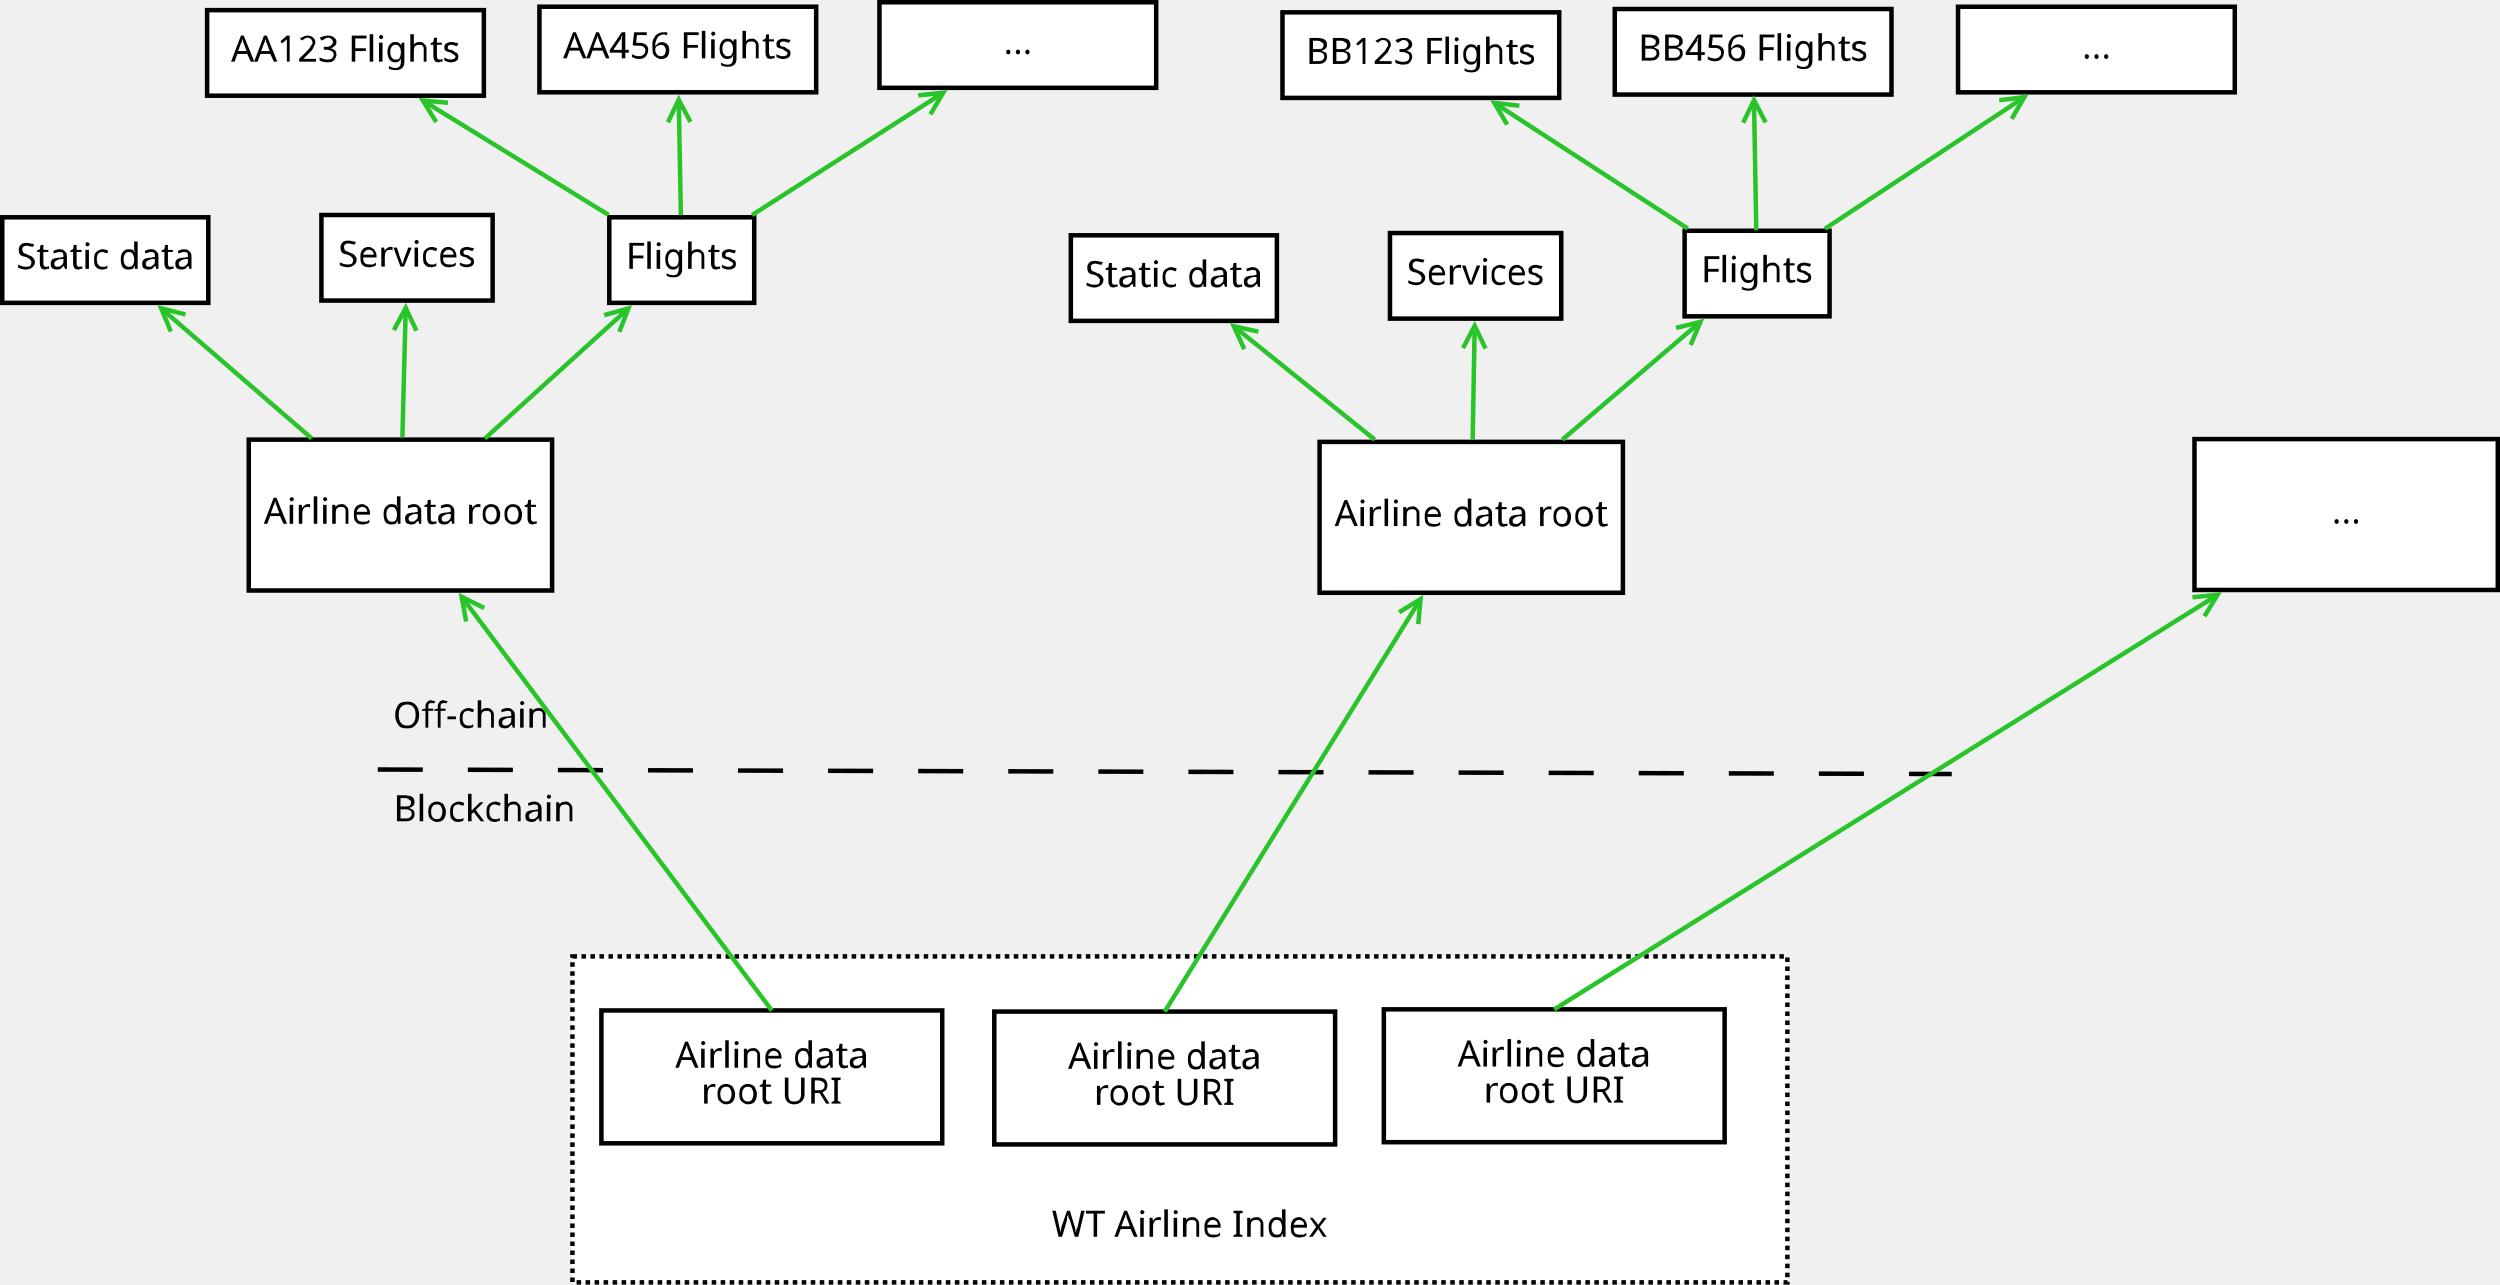
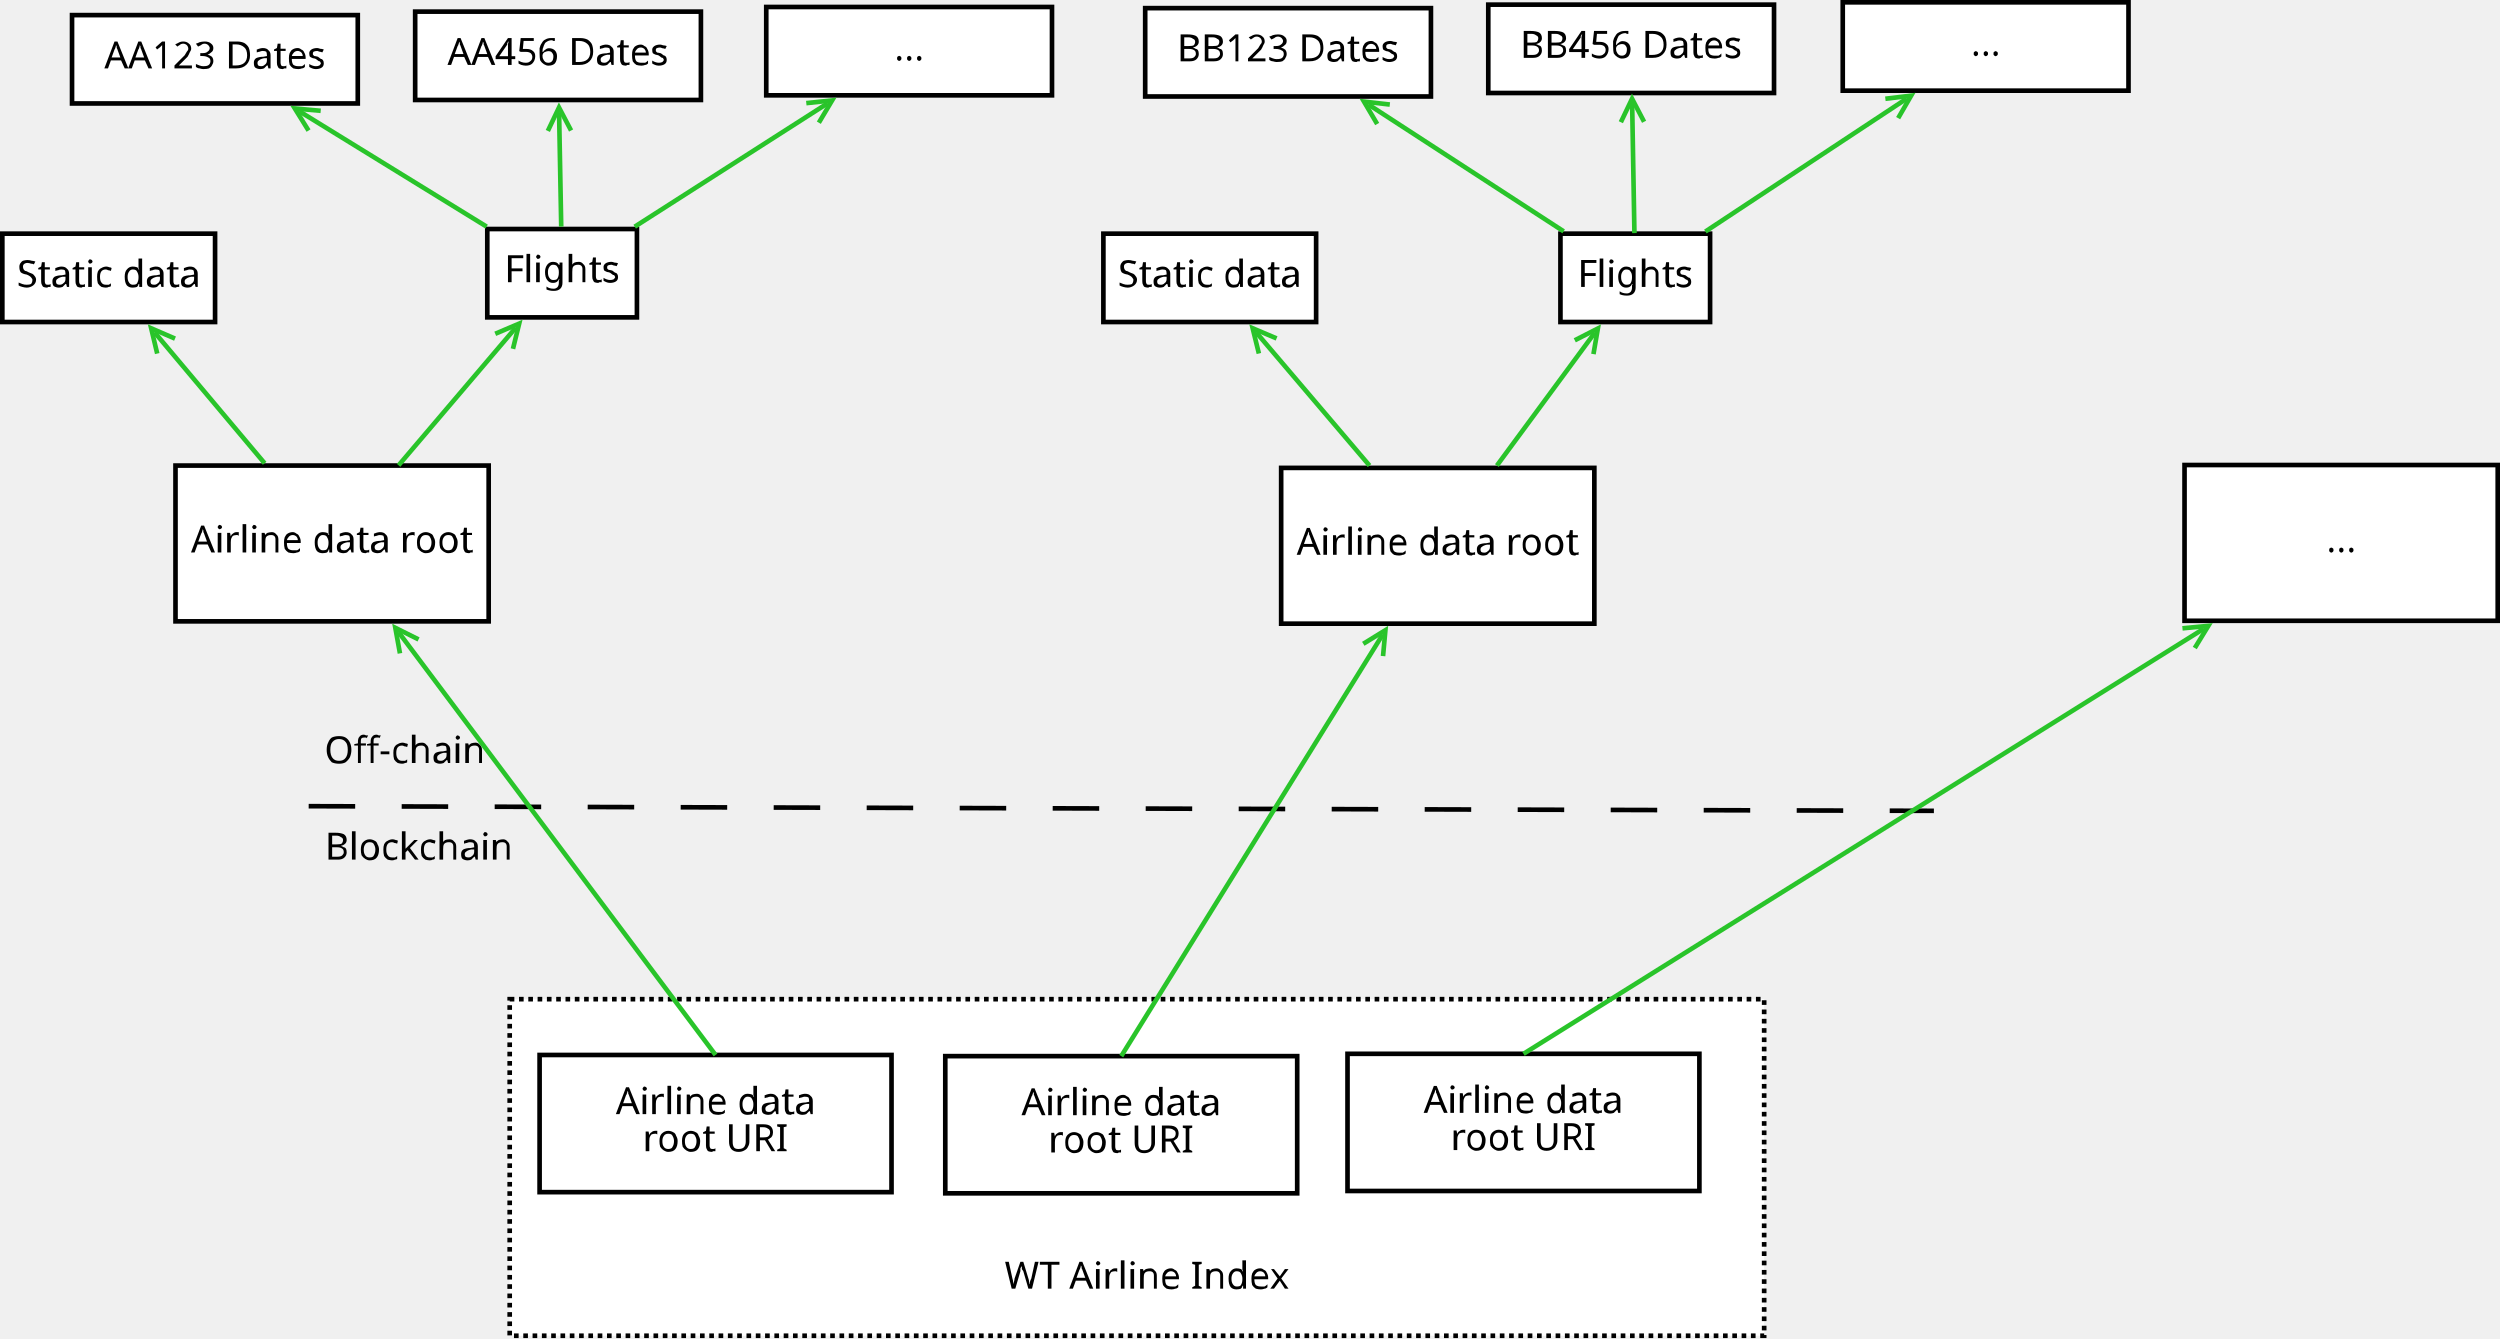
- <svg xmlns="http://www.w3.org/2000/svg" width="55.512cm" height="28.525cm" viewBox="17.912 -3.287 55.512 28.525">
+ <svg xmlns="http://www.w3.org/2000/svg" width="53.762cm" height="28.775cm" viewBox="19.662 -3.537 53.762 28.775">
  <g id="Pozadí">
    <rect x="30.623" y="17.950" width="26.977" height="7.238" fill="#FFFFFF" stroke="#000000" stroke-width="0.100" stroke-dasharray="0.10,0.10" rx="0.000" />
    <rect x="23.436" y="6.475" width="6.735" height="3.350" fill="#FFFFFF" stroke="#000000" stroke-width="0.100" rx="0.000" />
    <text x="26.803" y="8.345" fill="#000000" text-anchor="middle" font-size="0.80" font-family="sans" font-style="normal" font-weight="400">
Airline data root</text>
    <line x1="26.300" y1="13.800" x2="61.250" y2="13.900" stroke="#000000" stroke-width="0.100" stroke-dasharray="1.00,1.00" />
    <text x="26.650" y="14.950" fill="#000000" text-anchor="start" font-size="0.80" font-family="sans" font-style="normal" font-weight="400">
Blockchain</text>
    <text x="26.640" y="12.870" fill="#000000" text-anchor="start" font-size="0.80" font-family="sans" font-style="normal" font-weight="400">
Off-chain</text>
    <rect x="31.266" y="19.150" width="7.568" height="2.950" fill="#FFFFFF" stroke="#000000" stroke-width="0.100" rx="0.000" />
    <text x="35.050" y="20.420" fill="#000000" text-anchor="middle" font-size="0.80" font-family="sans" font-style="normal" font-weight="400">
Airline data</text>
    <text x="35.050" y="21.220" fill="#000000" text-anchor="middle" font-size="0.80" font-family="sans" font-style="normal" font-weight="400">
root URI</text>
    <rect x="39.990" y="19.175" width="7.568" height="2.950" fill="#FFFFFF" stroke="#000000" stroke-width="0.100" rx="0.000" />
    <text x="43.774" y="20.445" fill="#000000" text-anchor="middle" font-size="0.80" font-family="sans" font-style="normal" font-weight="400">
Airline data</text>
    <text x="43.774" y="21.245" fill="#000000" text-anchor="middle" font-size="0.80" font-family="sans" font-style="normal" font-weight="400">
root URI</text>
    <rect x="48.640" y="19.125" width="7.567" height="2.950" fill="#FFFFFF" stroke="#000000" stroke-width="0.100" rx="0.000" />
    <text x="52.424" y="20.395" fill="#000000" text-anchor="middle" font-size="0.80" font-family="sans" font-style="normal" font-weight="400">
Airline data</text>
    <text x="52.424" y="21.195" fill="#000000" text-anchor="middle" font-size="0.80" font-family="sans" font-style="normal" font-weight="400">
root URI</text>
-     <rect x="17.962" y="1.538" width="4.575" height="1.900" fill="#FFFFFF" stroke="#000000" stroke-width="0.100" rx="0.000" />
-     <text x="20.250" y="2.683" fill="#000000" text-anchor="middle" font-size="0.80" font-family="sans" font-style="normal" font-weight="400">
+     <rect x="19.712" y="1.488" width="4.575" height="1.900" fill="#FFFFFF" stroke="#000000" stroke-width="0.100" rx="0.000" />
+     <text x="22.000" y="2.633" fill="#000000" text-anchor="middle" font-size="0.80" font-family="sans" font-style="normal" font-weight="400">
Static data</text>
-     <rect x="25.049" y="1.487" width="3.802" height="1.900" fill="#FFFFFF" stroke="#000000" stroke-width="0.100" rx="0.000" />
-     <text x="26.950" y="2.632" fill="#000000" text-anchor="middle" font-size="0.80" font-family="sans" font-style="normal" font-weight="400">
- Services</text>
-     <rect x="31.441" y="1.538" width="3.218" height="1.900" fill="#FFFFFF" stroke="#000000" stroke-width="0.100" rx="0.000" />
-     <text x="33.050" y="2.683" fill="#000000" text-anchor="middle" font-size="0.80" font-family="sans" font-style="normal" font-weight="400">
+     <rect x="30.141" y="1.388" width="3.218" height="1.900" fill="#FFFFFF" stroke="#000000" stroke-width="0.100" rx="0.000" />
+     <text x="31.750" y="2.533" fill="#000000" text-anchor="middle" font-size="0.80" font-family="sans" font-style="normal" font-weight="400">
Flights</text>
-     <rect x="22.511" y="-3.062" width="6.145" height="1.900" fill="#FFFFFF" stroke="#000000" stroke-width="0.100" rx="0.000" />
-     <text x="25.584" y="-1.917" fill="#000000" text-anchor="middle" font-size="0.80" font-family="sans" font-style="normal" font-weight="400">
- AA123 Flights</text>
-     <rect x="29.890" y="-3.138" width="6.145" height="1.900" fill="#FFFFFF" stroke="#000000" stroke-width="0.100" rx="0.000" />
-     <text x="32.962" y="-1.993" fill="#000000" text-anchor="middle" font-size="0.80" font-family="sans" font-style="normal" font-weight="400">
- AA456 Flights</text>
+     <rect x="21.211" y="-3.212" width="6.145" height="1.900" fill="#FFFFFF" stroke="#000000" stroke-width="0.100" rx="0.000" />
+     <text x="24.284" y="-2.067" fill="#000000" text-anchor="middle" font-size="0.80" font-family="sans" font-style="normal" font-weight="400">
+ AA123 Dates</text>
+     <rect x="28.590" y="-3.287" width="6.145" height="1.900" fill="#FFFFFF" stroke="#000000" stroke-width="0.100" rx="0.000" />
+     <text x="31.663" y="-2.142" fill="#000000" text-anchor="middle" font-size="0.80" font-family="sans" font-style="normal" font-weight="400">
+ AA456 Dates</text>
    <rect x="47.213" y="6.525" width="6.735" height="3.350" fill="#FFFFFF" stroke="#000000" stroke-width="0.100" rx="0.000" />
    <text x="50.581" y="8.395" fill="#000000" text-anchor="middle" font-size="0.80" font-family="sans" font-style="normal" font-weight="400">
Airline data root</text>
-     <rect x="41.690" y="1.938" width="4.575" height="1.900" fill="#FFFFFF" stroke="#000000" stroke-width="0.100" rx="0.000" />
-     <text x="43.977" y="3.083" fill="#000000" text-anchor="middle" font-size="0.80" font-family="sans" font-style="normal" font-weight="400">
+     <rect x="43.390" y="1.488" width="4.575" height="1.900" fill="#FFFFFF" stroke="#000000" stroke-width="0.100" rx="0.000" />
+     <text x="45.677" y="2.633" fill="#000000" text-anchor="middle" font-size="0.80" font-family="sans" font-style="normal" font-weight="400">
Static data</text>
-     <rect x="48.776" y="1.888" width="3.803" height="1.900" fill="#FFFFFF" stroke="#000000" stroke-width="0.100" rx="0.000" />
-     <text x="50.678" y="3.033" fill="#000000" text-anchor="middle" font-size="0.80" font-family="sans" font-style="normal" font-weight="400">
- Services</text>
-     <rect x="55.319" y="1.837" width="3.218" height="1.900" fill="#FFFFFF" stroke="#000000" stroke-width="0.100" rx="0.000" />
-     <text x="56.927" y="2.982" fill="#000000" text-anchor="middle" font-size="0.80" font-family="sans" font-style="normal" font-weight="400">
+     <rect x="53.219" y="1.488" width="3.218" height="1.900" fill="#FFFFFF" stroke="#000000" stroke-width="0.100" rx="0.000" />
+     <text x="54.827" y="2.633" fill="#000000" text-anchor="middle" font-size="0.80" font-family="sans" font-style="normal" font-weight="400">
Flights</text>
-     <rect x="46.389" y="-3.013" width="6.145" height="1.900" fill="#FFFFFF" stroke="#000000" stroke-width="0.100" rx="0.000" />
-     <text x="49.461" y="-1.868" fill="#000000" text-anchor="middle" font-size="0.80" font-family="sans" font-style="normal" font-weight="400">
- BB123 Flights</text>
-     <rect x="53.767" y="-3.087" width="6.145" height="1.900" fill="#FFFFFF" stroke="#000000" stroke-width="0.100" rx="0.000" />
-     <text x="56.840" y="-1.942" fill="#000000" text-anchor="middle" font-size="0.80" font-family="sans" font-style="normal" font-weight="400">
- BB456 Flights</text>
-     <line x1="24.832" y1="6.447" x2="21.574" y2="3.632" stroke="#29C42A" stroke-width="0.100" />
-     <polyline fill="none" stroke="#29C42A" stroke-width="0.100" points="22.031,3.696 21.490,3.559 21.705,4.075 " />
-     <line x1="26.847" y1="6.426" x2="26.918" y2="3.661" stroke="#29C42A" stroke-width="0.100" />
-     <polyline fill="none" stroke="#29C42A" stroke-width="0.100" points="27.158,4.056 26.921,3.550 26.659,4.043 " />
-     <line x1="28.682" y1="6.447" x2="31.783" y2="3.636" stroke="#29C42A" stroke-width="0.100" />
-     <polyline fill="none" stroke="#29C42A" stroke-width="0.100" points="31.664,4.082 31.866,3.561 31.328,3.711 " />
-     <line x1="31.427" y1="1.487" x2="27.397" y2="-0.995" stroke="#29C42A" stroke-width="0.100" />
-     <polyline fill="none" stroke="#29C42A" stroke-width="0.100" points="27.859,-1.004 27.302,-1.054 27.597,-0.579 " />
-     <line x1="33.031" y1="1.487" x2="32.985" y2="-0.964" stroke="#29C42A" stroke-width="0.100" />
-     <polyline fill="none" stroke="#29C42A" stroke-width="0.100" points="33.243,-0.580 32.983,-1.075 32.743,-0.571 " />
-     <line x1="48.438" y1="6.476" x2="45.395" y2="4.028" stroke="#29C42A" stroke-width="0.100" />
-     <polyline fill="none" stroke="#29C42A" stroke-width="0.100" points="45.854,4.077 45.308,3.958 45.541,4.466 " />
-     <line x1="50.612" y1="6.476" x2="50.655" y2="4.059" stroke="#29C42A" stroke-width="0.100" />
-     <polyline fill="none" stroke="#29C42A" stroke-width="0.100" points="50.898,4.451 50.657,3.947 50.398,4.442 " />
-     <line x1="52.603" y1="6.476" x2="55.585" y2="3.932" stroke="#29C42A" stroke-width="0.100" />
-     <polyline fill="none" stroke="#29C42A" stroke-width="0.100" points="55.452,4.374 55.670,3.860 55.127,3.994 " />
-     <line x1="55.388" y1="1.788" x2="51.188" y2="-0.941" stroke="#29C42A" stroke-width="0.100" />
-     <polyline fill="none" stroke="#29C42A" stroke-width="0.100" points="51.650,-0.939 51.094,-1.002 51.378,-0.520 " />
-     <line x1="56.910" y1="1.826" x2="56.861" y2="-0.952" stroke="#29C42A" stroke-width="0.100" />
-     <polyline fill="none" stroke="#29C42A" stroke-width="0.100" points="57.118,-0.568 56.859,-1.064 56.618,-0.559 " />
+     <rect x="44.289" y="-3.362" width="6.145" height="1.900" fill="#FFFFFF" stroke="#000000" stroke-width="0.100" rx="0.000" />
+     <text x="47.361" y="-2.217" fill="#000000" text-anchor="middle" font-size="0.80" font-family="sans" font-style="normal" font-weight="400">
+ BB123 Dates</text>
+     <rect x="51.667" y="-3.437" width="6.145" height="1.900" fill="#FFFFFF" stroke="#000000" stroke-width="0.100" rx="0.000" />
+     <text x="54.740" y="-2.292" fill="#000000" text-anchor="middle" font-size="0.80" font-family="sans" font-style="normal" font-weight="400">
+ BB456 Dates</text>
+     <line x1="25.353" y1="6.426" x2="22.985" y2="3.609" stroke="#29C42A" stroke-width="0.100" />
+     <polyline fill="none" stroke="#29C42A" stroke-width="0.100" points="23.426,3.745 22.913,3.523 23.043,4.067 " />
+     <line x1="28.233" y1="6.470" x2="30.754" y2="3.508" stroke="#29C42A" stroke-width="0.100" />
+     <polyline fill="none" stroke="#29C42A" stroke-width="0.100" points="30.693,3.965 30.827,3.422 30.312,3.641 " />
+     <line x1="30.127" y1="1.337" x2="26.097" y2="-1.145" stroke="#29C42A" stroke-width="0.100" />
+     <polyline fill="none" stroke="#29C42A" stroke-width="0.100" points="26.559,-1.154 26.002,-1.204 26.297,-0.729 " />
+     <line x1="31.731" y1="1.337" x2="31.685" y2="-1.114" stroke="#29C42A" stroke-width="0.100" />
+     <polyline fill="none" stroke="#29C42A" stroke-width="0.100" points="31.943,-0.730 31.683,-1.225 31.443,-0.721 " />
+     <line x1="49.113" y1="6.475" x2="46.673" y2="3.607" stroke="#29C42A" stroke-width="0.100" />
+     <polyline fill="none" stroke="#29C42A" stroke-width="0.100" points="47.115,3.741 46.600,3.522 46.734,4.065 " />
+     <line x1="51.852" y1="6.475" x2="53.958" y2="3.617" stroke="#29C42A" stroke-width="0.100" />
+     <polyline fill="none" stroke="#29C42A" stroke-width="0.100" points="53.929,4.078 54.024,3.527 53.527,3.781 " />
+     <line x1="53.288" y1="1.438" x2="49.088" y2="-1.291" stroke="#29C42A" stroke-width="0.100" />
+     <polyline fill="none" stroke="#29C42A" stroke-width="0.100" points="49.550,-1.289 48.994,-1.352 49.278,-0.870 " />
+     <line x1="54.810" y1="1.476" x2="54.761" y2="-1.302" stroke="#29C42A" stroke-width="0.100" />
+     <polyline fill="none" stroke="#29C42A" stroke-width="0.100" points="55.018,-0.918 54.759,-1.414 54.518,-0.909 " />
    <line x1="35.050" y1="19.150" x2="28.230" y2="10.054" stroke="#29C42A" stroke-width="0.100" />
    <polyline fill="none" stroke="#29C42A" stroke-width="0.100" points="28.663,10.214 28.163,9.964 28.263,10.514 " />
    <line x1="43.774" y1="19.175" x2="49.396" y2="10.110" stroke="#29C42A" stroke-width="0.100" />
    <polyline fill="none" stroke="#29C42A" stroke-width="0.100" points="49.404,10.572 49.455,10.015 48.979,10.308 " />
    <rect x="66.640" y="6.463" width="6.735" height="3.350" fill="#FFFFFF" stroke="#000000" stroke-width="0.100" rx="0.000" />
    <text x="70.007" y="8.333" fill="#000000" text-anchor="middle" font-size="0.80" font-family="sans" font-style="normal" font-weight="400">
...</text>
    <line x1="52.424" y1="19.125" x2="67.057" y2="9.981" stroke="#29C42A" stroke-width="0.100" />
    <polyline fill="none" stroke="#29C42A" stroke-width="0.100" points="66.860,10.399 67.152,9.922 66.595,9.975 " />
-     <rect x="37.440" y="-3.237" width="6.145" height="1.900" fill="#FFFFFF" stroke="#000000" stroke-width="0.100" rx="0.000" />
-     <text x="40.512" y="-2.092" fill="#000000" text-anchor="middle" font-size="0.80" font-family="sans" font-style="normal" font-weight="400">
+     <rect x="36.140" y="-3.387" width="6.145" height="1.900" fill="#FFFFFF" stroke="#000000" stroke-width="0.100" rx="0.000" />
+     <text x="39.213" y="-2.242" fill="#000000" text-anchor="middle" font-size="0.80" font-family="sans" font-style="normal" font-weight="400">
...</text>
-     <rect x="61.390" y="-3.137" width="6.145" height="1.900" fill="#FFFFFF" stroke="#000000" stroke-width="0.100" rx="0.000" />
-     <text x="64.463" y="-1.992" fill="#000000" text-anchor="middle" font-size="0.80" font-family="sans" font-style="normal" font-weight="400">
+     <rect x="59.290" y="-3.487" width="6.145" height="1.900" fill="#FFFFFF" stroke="#000000" stroke-width="0.100" rx="0.000" />
+     <text x="62.363" y="-2.342" fill="#000000" text-anchor="middle" font-size="0.80" font-family="sans" font-style="normal" font-weight="400">
...</text>
-     <line x1="34.611" y1="1.488" x2="38.763" y2="-1.168" stroke="#29C42A" stroke-width="0.100" />
-     <polyline fill="none" stroke="#29C42A" stroke-width="0.100" points="38.571,-0.748 38.857,-1.228 38.301,-1.169 " />
-     <line x1="58.436" y1="1.792" x2="62.767" y2="-1.068" stroke="#29C42A" stroke-width="0.100" />
-     <polyline fill="none" stroke="#29C42A" stroke-width="0.100" points="62.581,-0.646 62.861,-1.130 62.306,-1.063 " />
+     <line x1="33.311" y1="1.338" x2="37.463" y2="-1.318" stroke="#29C42A" stroke-width="0.100" />
+     <polyline fill="none" stroke="#29C42A" stroke-width="0.100" points="37.271,-0.898 37.557,-1.378 37.001,-1.319 " />
+     <line x1="56.336" y1="1.442" x2="60.667" y2="-1.418" stroke="#29C42A" stroke-width="0.100" />
+     <polyline fill="none" stroke="#29C42A" stroke-width="0.100" points="60.481,-0.996 60.761,-1.480 60.206,-1.413 " />
    <text x="41.261" y="24.175" fill="#000000" text-anchor="start" font-size="0.80" font-family="sans" font-style="normal" font-weight="400">
WT Airline Index</text>
  </g>
</svg>
